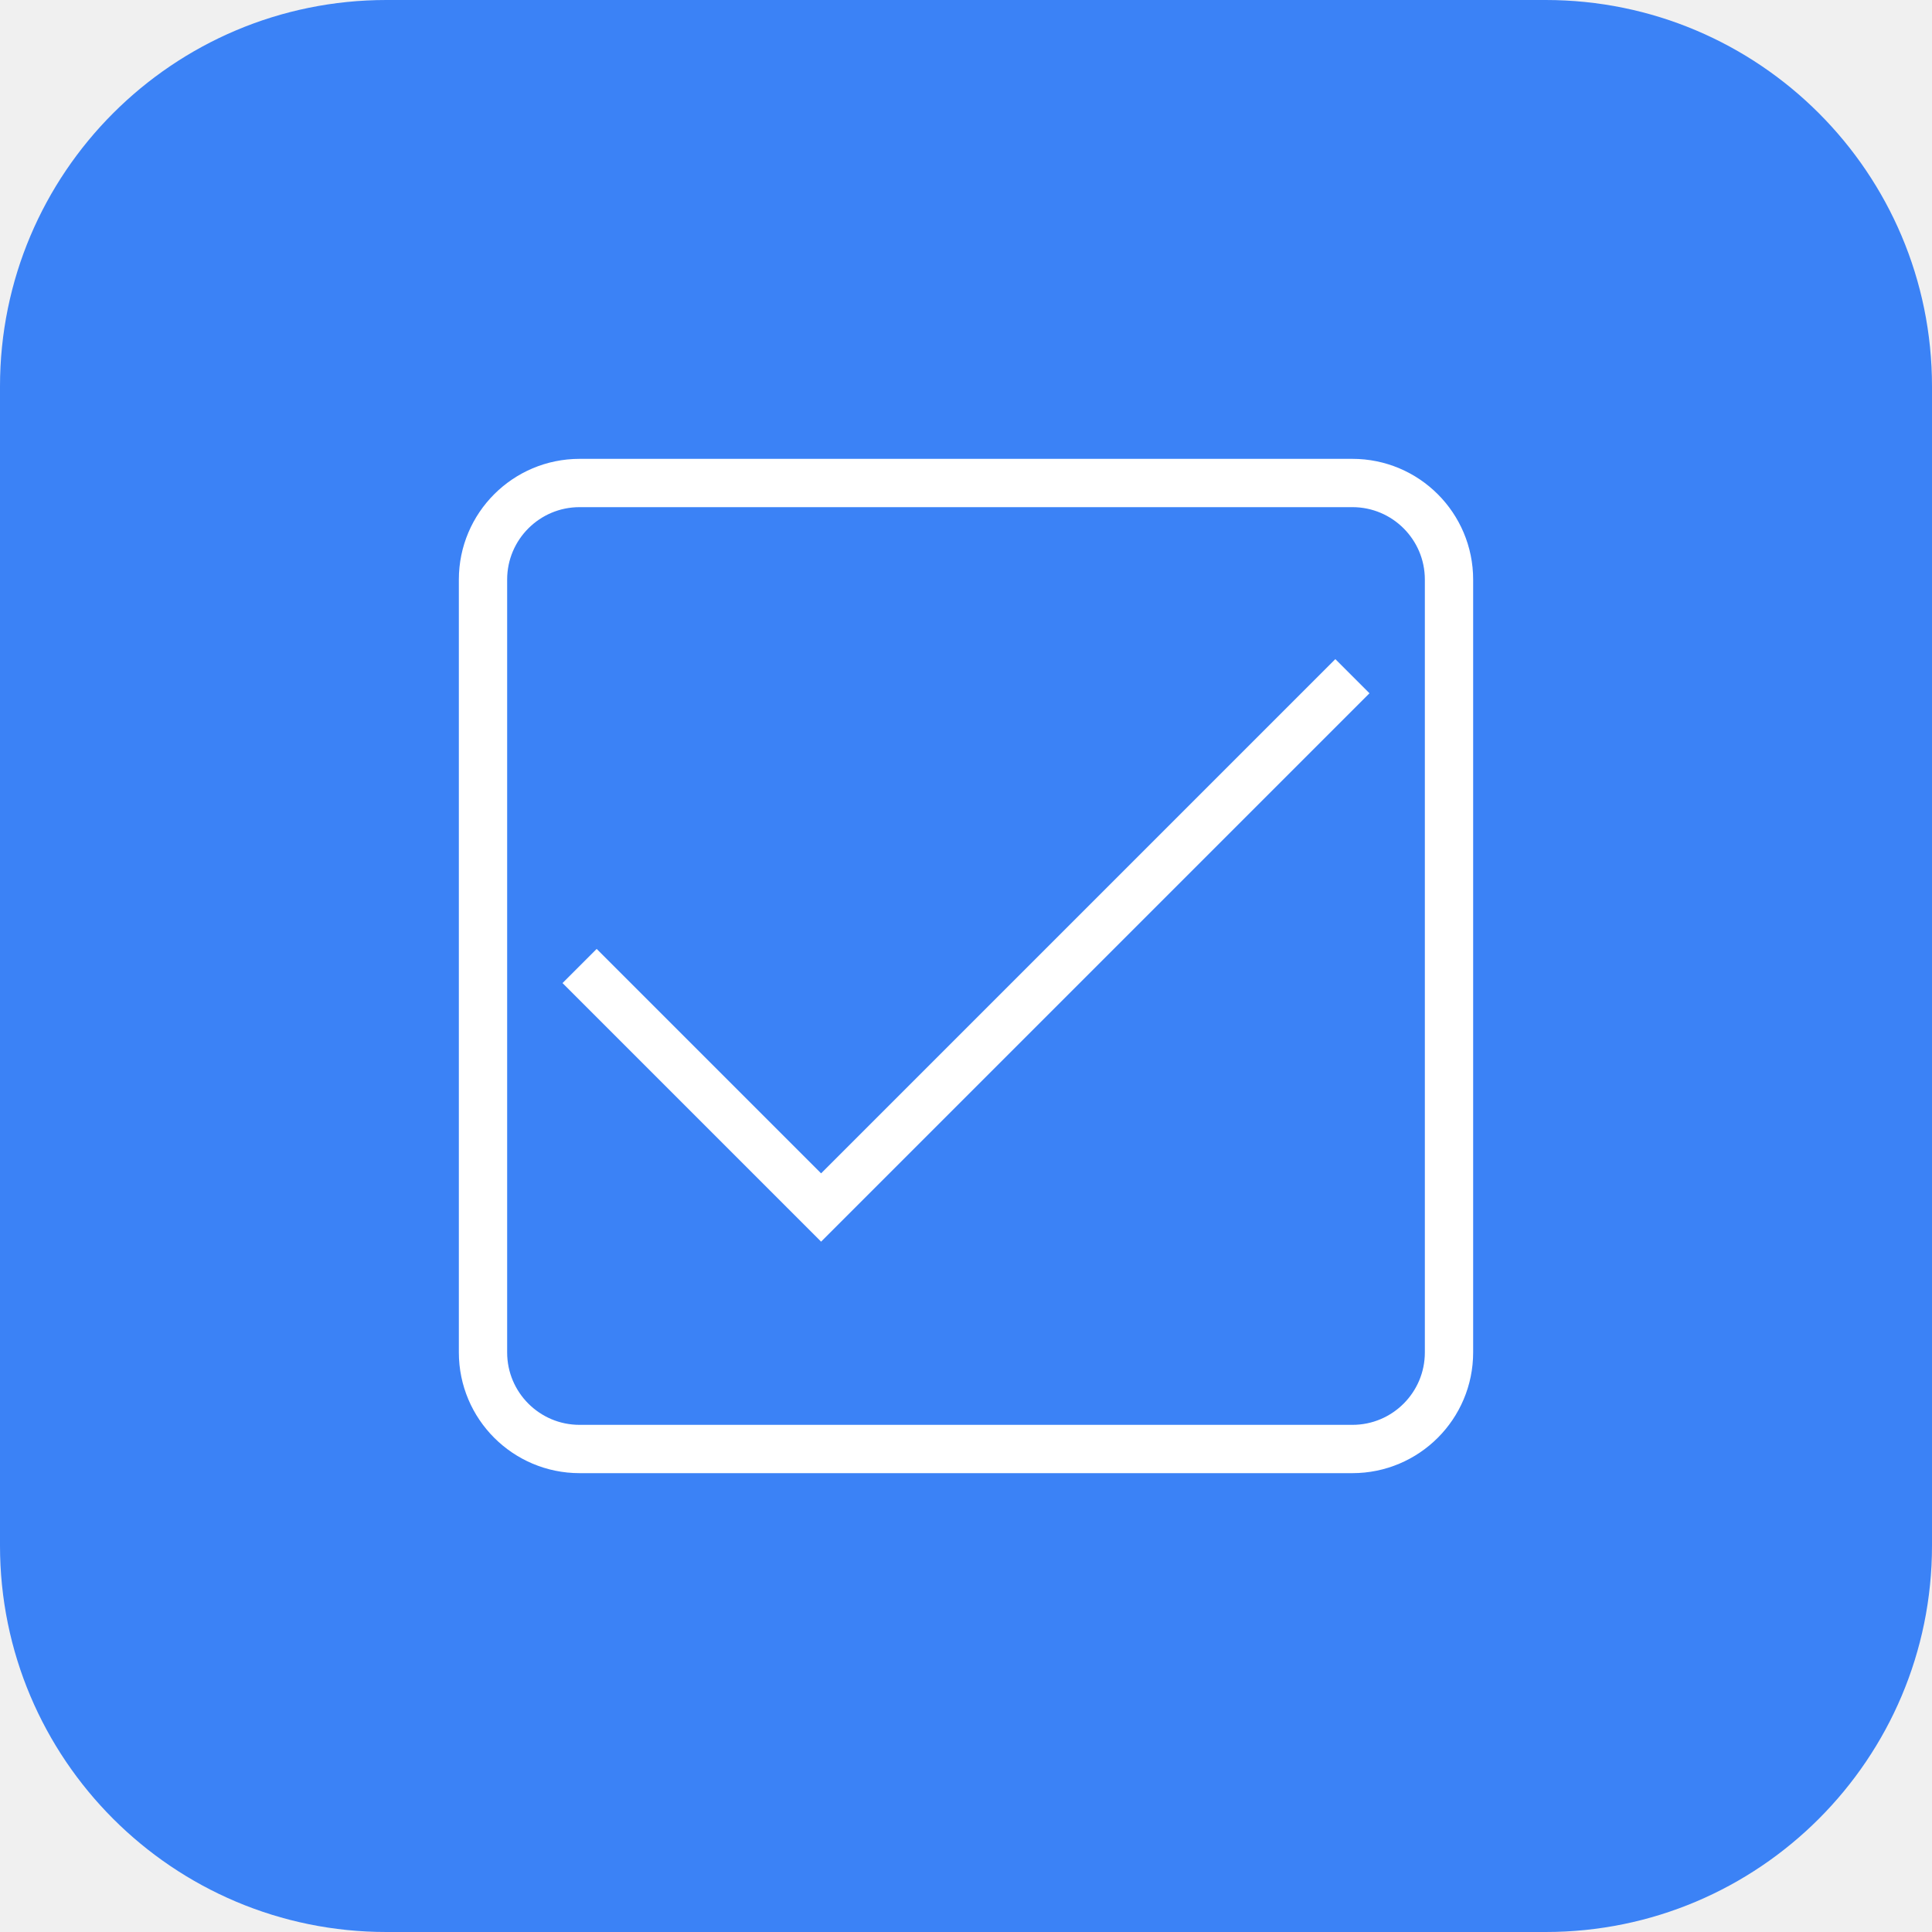
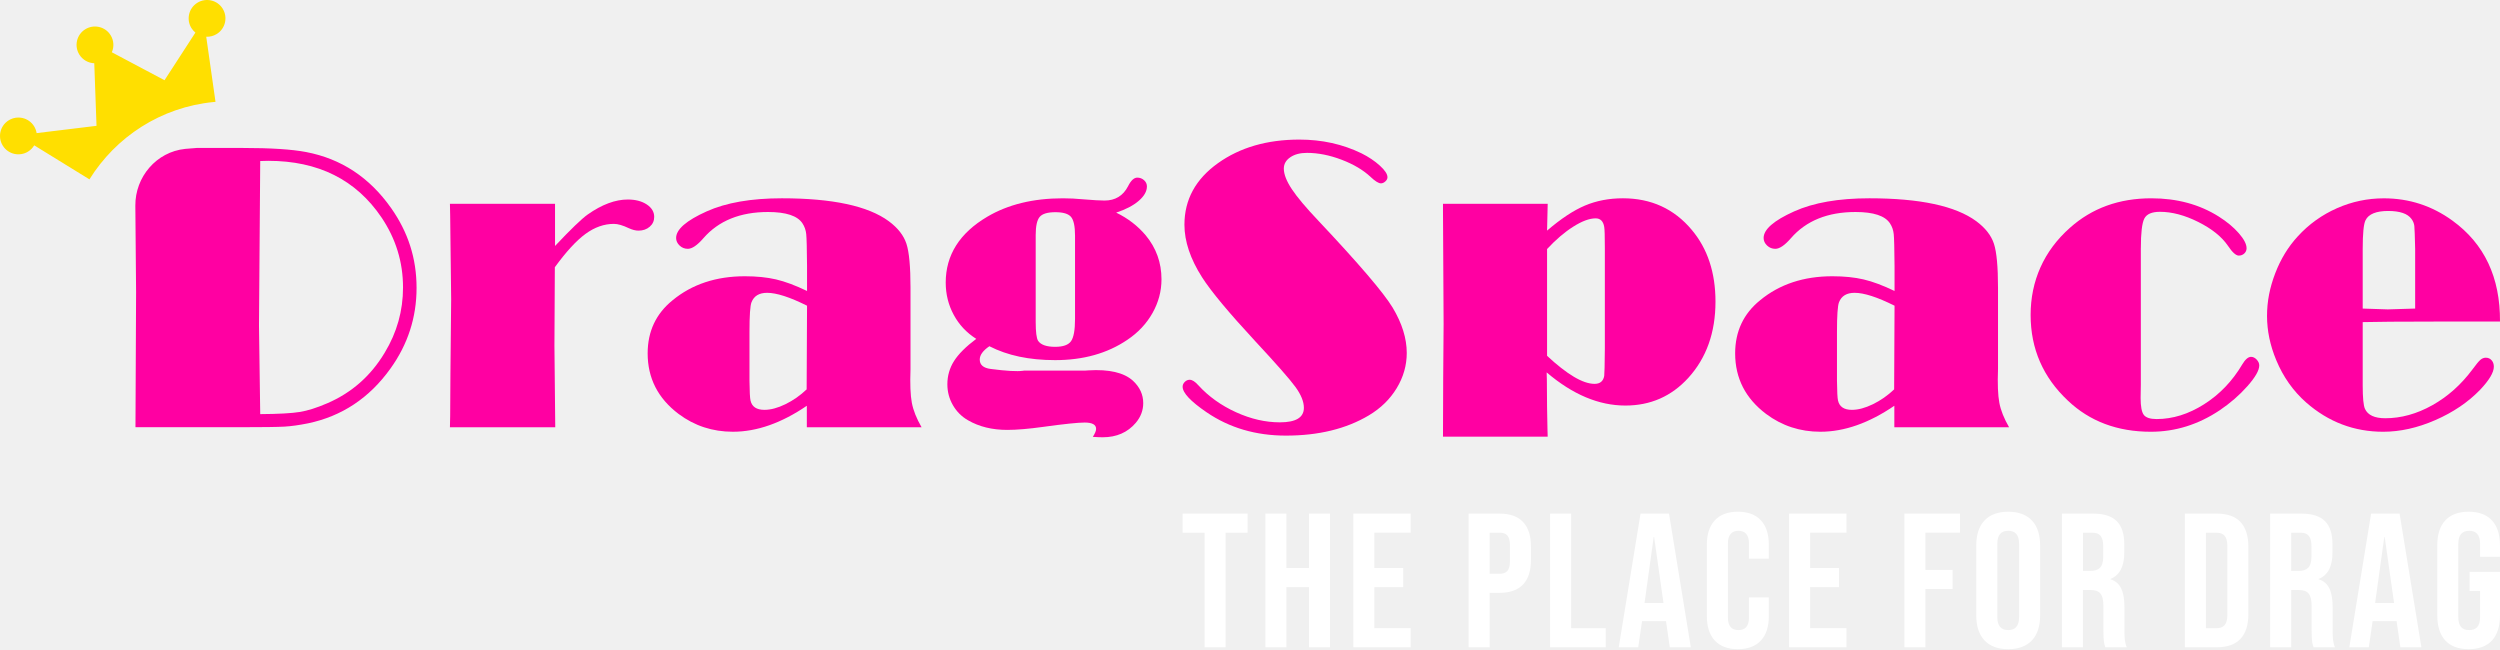
- <svg xmlns="http://www.w3.org/2000/svg" width="40" height="40" viewBox="0 0 40 40" fill="none">
-   <rect width="40" height="40" rx="8" fill="#3B82F6" />
-   <path d="M12 20L17 25L28 14" stroke="white" strokeWidth="3" strokeLinecap="round" strokeLinejoin="round" />
-   <rect x="10" y="10" width="20" height="20" rx="2" stroke="white" strokeWidth="2" />
+ <svg xmlns="http://www.w3.org/2000/svg" width="181" height="47" viewBox="0 0 181 47" fill="none">
+   <path d="M40.17 19.348L40.141 25.036L40.2 30.932H32.575L32.593 30.117L32.611 27.096L32.664 21.659L32.593 15.616L32.575 14.757H40.184V17.808C41.319 16.604 42.109 15.843 42.553 15.527C43.58 14.806 44.546 14.445 45.454 14.445C46.007 14.445 46.463 14.564 46.823 14.801C47.183 15.038 47.364 15.339 47.364 15.705C47.364 15.992 47.256 16.228 47.038 16.416C46.821 16.604 46.549 16.698 46.224 16.698C46.016 16.698 45.785 16.639 45.527 16.521C45.093 16.314 44.733 16.209 44.447 16.209C43.736 16.209 43.05 16.451 42.389 16.935C41.728 17.419 40.988 18.223 40.169 19.349L40.17 19.348Z" fill="#FF00A2" />
+   <path d="M58.43 21.067V19.259C58.42 18.005 58.401 17.235 58.371 16.948C58.341 16.662 58.252 16.406 58.103 16.178C57.747 15.626 56.915 15.349 55.608 15.349C53.587 15.349 52.027 15.982 50.928 17.245C50.482 17.759 50.106 18.015 49.798 18.015C49.571 18.015 49.372 17.937 49.204 17.779C49.036 17.62 48.951 17.437 48.951 17.23C48.951 16.608 49.688 15.967 51.162 15.305C52.566 14.673 54.38 14.356 56.606 14.356C60.264 14.356 62.846 14.909 64.349 16.016C65.002 16.5 65.427 17.043 65.625 17.645C65.823 18.248 65.921 19.309 65.921 20.83V26.711C65.881 27.797 65.913 28.614 66.017 29.162C66.121 29.71 66.356 30.3 66.722 30.933H58.414V29.377C57.505 29.999 56.602 30.468 55.708 30.784C54.813 31.1 53.931 31.258 53.06 31.258C51.587 31.258 50.277 30.828 49.13 29.969C47.637 28.843 46.89 27.382 46.89 25.585C46.89 23.995 47.493 22.711 48.701 21.734C50.108 20.578 51.85 20.001 53.93 20.001C54.781 20.001 55.534 20.078 56.187 20.23C56.841 20.383 57.589 20.662 58.43 21.067ZM58.43 22.133C57.184 21.511 56.22 21.2 55.538 21.2C54.964 21.2 54.588 21.427 54.41 21.881C54.311 22.128 54.262 22.844 54.262 24.029V27.57C54.271 28.35 54.296 28.824 54.336 28.991C54.435 29.445 54.771 29.673 55.345 29.673C55.8 29.673 56.307 29.537 56.865 29.265C57.423 28.993 57.935 28.635 58.401 28.191L58.43 22.132V22.133Z" fill="#FF00A2" />
+   <path d="M80.814 15.394C81.665 15.809 82.377 16.357 82.95 17.039C83.711 17.956 84.092 19.019 84.092 20.223C84.092 21.082 83.874 21.897 83.439 22.667C83.004 23.437 82.396 24.084 81.615 24.607C80.171 25.585 78.43 26.073 76.393 26.073C75.454 26.073 74.588 25.989 73.797 25.822C73.006 25.654 72.285 25.402 71.631 25.067C71.167 25.383 70.934 25.704 70.934 26.03C70.934 26.416 71.196 26.643 71.72 26.711C72.857 26.859 73.638 26.904 74.064 26.844L74.153 26.83H78.588L78.81 26.815C80.294 26.726 81.361 26.973 82.014 27.555C82.518 28.019 82.77 28.563 82.77 29.185C82.77 29.708 82.592 30.182 82.236 30.607C81.643 31.307 80.842 31.659 79.833 31.659C79.645 31.659 79.408 31.648 79.121 31.629C79.279 31.382 79.358 31.19 79.358 31.051C79.358 30.745 79.081 30.592 78.528 30.592C78.053 30.592 77.059 30.695 75.546 30.903C74.488 31.051 73.612 31.125 72.921 31.125C71.833 31.125 70.889 30.893 70.087 30.429C69.623 30.163 69.257 29.798 68.99 29.333C68.723 28.869 68.589 28.365 68.589 27.822C68.589 27.21 68.75 26.65 69.071 26.141C69.392 25.633 69.929 25.096 70.681 24.534C69.978 24.089 69.435 23.509 69.049 22.793C68.663 22.077 68.47 21.299 68.47 20.46C68.47 18.465 69.474 16.875 71.481 15.69C72.985 14.802 74.809 14.357 76.955 14.357C77.43 14.357 77.924 14.382 78.439 14.431C79.141 14.49 79.65 14.52 79.966 14.52C80.747 14.52 81.316 14.174 81.672 13.482C81.879 13.067 82.103 12.86 82.34 12.86C82.528 12.86 82.69 12.922 82.829 13.045C82.967 13.169 83.037 13.319 83.037 13.497C83.037 13.853 82.838 14.201 82.443 14.542C82.048 14.882 81.504 15.167 80.811 15.393L80.814 15.394ZM74.984 17.023V23.288C74.984 24.039 75.043 24.503 75.162 24.68C75.36 24.967 75.77 25.11 76.393 25.11C76.967 25.11 77.35 24.974 77.543 24.703C77.735 24.431 77.832 23.896 77.832 23.095V17.052C77.832 16.38 77.735 15.931 77.543 15.704C77.35 15.476 76.972 15.363 76.408 15.363C75.844 15.363 75.466 15.476 75.273 15.704C75.081 15.931 74.984 16.37 74.984 17.022V17.023Z" fill="#FF00A2" />
+   <path d="M86.139 27.496C86.317 27.496 86.525 27.629 86.762 27.896C87.504 28.706 88.411 29.355 89.484 29.844C90.557 30.333 91.618 30.577 92.665 30.577C93.823 30.577 94.401 30.227 94.401 29.525C94.401 29.08 94.198 28.579 93.794 28.021C93.388 27.463 92.419 26.359 90.886 24.711C88.957 22.627 87.671 21.083 87.029 20.075C86.178 18.742 85.753 17.473 85.753 16.268C85.753 14.451 86.564 12.965 88.186 11.81C89.778 10.675 91.741 10.106 94.075 10.106C95.707 10.106 97.205 10.437 98.569 11.099C99.083 11.356 99.526 11.652 99.897 11.988C100.268 12.323 100.453 12.605 100.453 12.832C100.453 12.941 100.401 13.041 100.298 13.135C100.194 13.229 100.087 13.275 99.979 13.275C99.811 13.275 99.564 13.122 99.238 12.816C98.704 12.312 98.001 11.895 97.132 11.564C96.262 11.233 95.426 11.068 94.625 11.068C94.131 11.068 93.728 11.174 93.416 11.387C93.104 11.599 92.949 11.873 92.949 12.209C92.949 12.614 93.141 13.109 93.526 13.691C93.911 14.274 94.564 15.049 95.484 16.017C98.393 19.107 100.173 21.191 100.825 22.267C101.507 23.403 101.849 24.498 101.849 25.555C101.849 26.453 101.606 27.303 101.122 28.102C100.637 28.902 99.965 29.559 99.105 30.072C97.464 31.05 95.461 31.538 93.098 31.538C90.922 31.538 89.009 30.975 87.358 29.849C86.201 29.059 85.622 28.442 85.622 27.998C85.622 27.869 85.674 27.754 85.778 27.649C85.881 27.546 86.002 27.494 86.141 27.494L86.139 27.496Z" fill="#FF00A2" />
+   <path d="M104.473 14.757H112.053L112.008 16.697C113.007 15.838 113.922 15.233 114.753 14.882C115.583 14.532 116.498 14.356 117.497 14.356C119.543 14.356 121.205 15.117 122.48 16.638C123.627 18 124.201 19.734 124.201 21.837C124.201 24.079 123.543 25.921 122.229 27.363C121.012 28.695 119.494 29.362 117.674 29.362C116.715 29.362 115.761 29.162 114.811 28.762C113.862 28.362 112.917 27.762 111.978 26.962L111.993 27.51L112.007 29.451L112.037 31.066L112.052 31.614H104.472L104.487 27.392L104.517 23.467L104.472 15.276V14.758L104.473 14.757ZM112.008 18.03V25.762C112.73 26.434 113.378 26.94 113.951 27.28C114.524 27.621 115.024 27.791 115.449 27.791C115.844 27.791 116.077 27.599 116.146 27.214C116.166 27.085 116.18 26.419 116.191 25.214V17.971C116.191 17.112 116.176 16.598 116.146 16.431C116.077 16.016 115.869 15.809 115.523 15.809C115.078 15.809 114.539 16.008 113.906 16.409C113.273 16.809 112.64 17.35 112.007 18.031L112.008 18.03Z" fill="#FF00A2" />
+   <path d="M137.165 21.067V19.259C137.155 18.005 137.136 17.235 137.106 16.948C137.077 16.662 136.988 16.406 136.839 16.178C136.482 15.626 135.65 15.349 134.343 15.349C132.322 15.349 130.762 15.982 129.663 17.245C129.218 17.759 128.841 18.015 128.533 18.015C128.306 18.015 128.107 17.937 127.939 17.779C127.771 17.62 127.686 17.437 127.686 17.23C127.686 16.608 128.423 15.967 129.897 15.305C131.301 14.673 133.116 14.356 135.341 14.356C138.999 14.356 141.581 14.909 143.084 16.016C143.737 16.5 144.162 17.043 144.36 17.645C144.558 18.248 144.656 19.309 144.656 20.83V26.711C144.616 27.797 144.649 28.614 144.752 29.162C144.856 29.71 145.091 30.3 145.457 30.933H137.15V29.377C136.24 29.999 135.337 30.468 134.443 30.784C133.548 31.1 132.666 31.258 131.796 31.258C130.322 31.258 129.012 30.828 127.865 29.969C126.372 28.843 125.625 27.382 125.625 25.585C125.625 23.995 126.229 22.711 127.437 21.734C128.843 20.578 130.585 20.001 132.665 20.001C133.516 20.001 134.269 20.078 134.922 20.23C135.576 20.383 136.324 20.662 137.165 21.067ZM137.165 22.133C135.919 21.511 134.955 21.2 134.273 21.2C133.699 21.2 133.323 21.427 133.145 21.881C133.046 22.128 132.997 22.844 132.997 24.029V27.57C133.006 28.35 133.031 28.824 133.071 28.991C133.17 29.445 133.506 29.673 134.08 29.673C134.535 29.673 135.042 29.537 135.6 29.265C136.158 28.993 136.67 28.635 137.136 28.191L137.165 22.132V22.133Z" fill="#FF00A2" />
+   <path d="M154.996 17.971V27.865L154.981 28.814C154.981 29.427 155.058 29.834 155.21 30.036C155.364 30.238 155.672 30.34 156.138 30.34C157.304 30.34 158.452 29.982 159.58 29.266C160.707 28.55 161.626 27.59 162.339 26.385C162.557 26.019 162.77 25.836 162.977 25.836C163.125 25.836 163.261 25.903 163.385 26.036C163.509 26.169 163.57 26.31 163.57 26.459C163.57 26.814 163.283 27.315 162.71 27.962C162.136 28.61 161.469 29.189 160.708 29.703C159.156 30.74 157.494 31.259 155.724 31.259C153.302 31.259 151.299 30.508 149.717 29.007C147.917 27.318 147.017 25.249 147.017 22.801C147.017 20.352 147.967 18.17 149.866 16.491C151.458 15.069 153.42 14.357 155.755 14.357C157.614 14.357 159.241 14.797 160.635 15.676C161.228 16.051 161.712 16.453 162.088 16.883C162.464 17.313 162.652 17.675 162.652 17.972C162.652 18.12 162.597 18.245 162.489 18.35C162.38 18.453 162.247 18.505 162.088 18.505C161.881 18.505 161.619 18.268 161.302 17.794C160.848 17.132 160.13 16.558 159.151 16.069C158.172 15.579 157.247 15.335 156.377 15.335C155.794 15.335 155.418 15.498 155.249 15.824C155.081 16.151 154.998 16.866 154.998 17.973L154.996 17.971Z" fill="#FF00A2" />
+   <path d="M171.06 23.319V27.911C171.06 28.8 171.114 29.362 171.223 29.6C171.43 30.054 171.92 30.281 172.691 30.281C173.838 30.281 174.973 29.968 176.096 29.34C177.217 28.713 178.189 27.846 179.01 26.741C179.277 26.375 179.471 26.143 179.589 26.044C179.708 25.946 179.836 25.897 179.975 25.897C180.144 25.897 180.281 25.959 180.391 26.081C180.499 26.205 180.554 26.361 180.554 26.548C180.554 26.963 180.222 27.521 179.559 28.222C178.689 29.121 177.609 29.852 176.319 30.415C175.028 30.978 173.769 31.259 172.544 31.259C170.438 31.259 168.578 30.553 166.967 29.141C166.027 28.312 165.305 27.29 164.8 26.075C164.355 25.008 164.133 23.942 164.133 22.876C164.133 21.81 164.331 20.819 164.726 19.787C165.122 18.756 165.666 17.865 166.358 17.114C167.159 16.235 168.109 15.554 169.207 15.07C170.284 14.596 171.412 14.359 172.589 14.359C174.418 14.359 176.075 14.897 177.558 15.974C179.872 17.653 181.019 20.087 181 23.277H177.543L173.094 23.292L171.062 23.321L171.06 23.319ZM174.857 22.34V18.025C174.837 17.098 174.817 16.545 174.798 16.362C174.778 16.18 174.709 16.009 174.59 15.851C174.314 15.467 173.75 15.274 172.899 15.274C172.048 15.274 171.485 15.496 171.267 15.94C171.128 16.206 171.06 16.901 171.06 18.025V22.34L172.87 22.4L174.857 22.34Z" fill="#FF00A2" />
+   <path d="M87.212 38.568H85.62V37.185H90.326V38.568H88.734V46.862H87.211V38.568H87.212Z" fill="white" />
+   <path d="M91.614 37.185H93.136V41.125H94.77V37.185H96.293V46.862H94.77V42.507H93.136V46.862H91.614V37.185Z" fill="white" />
+   <path d="M97.982 37.185H102.134V38.567H99.504V41.125H101.594V42.507H99.504V45.479H102.134V46.861H97.982V37.185V37.185Z" fill="white" />
+   <path d="M106.329 37.185H108.572C110.095 37.185 110.842 38.029 110.842 39.577V40.531C110.842 42.079 110.095 42.922 108.572 42.922H107.852V46.862H106.329V37.185ZM108.572 41.54C109.056 41.54 109.32 41.319 109.32 40.628V39.481C109.32 38.789 109.057 38.568 108.572 38.568H107.852V41.54H108.572Z" fill="white" />
+   <path d="M112.226 37.185H113.749V45.48H116.254V46.862H112.226V37.185Z" fill="white" />
+   <path d="M118.774 37.185H120.836L122.415 46.862H120.892L120.615 44.94V44.968H118.885L118.608 46.862H117.197L118.775 37.185H118.774ZM120.436 43.655L119.757 38.873H119.729L119.065 43.655H120.435H120.436Z" fill="white" />
+   <path d="M123.577 44.622V39.424C123.577 37.931 124.352 37.047 125.82 37.047C127.288 37.047 128.063 37.931 128.063 39.424V40.448H126.624V39.328C126.624 38.692 126.319 38.43 125.863 38.43C125.407 38.43 125.102 38.692 125.102 39.328V44.733C125.102 45.369 125.407 45.618 125.863 45.618C126.319 45.618 126.624 45.369 126.624 44.733V43.254H128.063V44.623C128.063 46.116 127.288 47.001 125.82 47.001C124.352 47.001 123.577 46.116 123.577 44.623V44.622Z" fill="white" />
+   <path d="M129.53 37.185H133.683V38.567H131.053V41.125H133.143V42.507H131.053V45.479H133.683V46.861H129.53V37.185V37.185Z" fill="white" />
+   <path d="M137.877 37.185H141.906V38.567H139.4V41.263H141.366V42.645H139.4V46.861H137.877V37.185V37.185Z" fill="white" />
+   <path d="M143.082 44.568V39.481C143.082 37.932 143.899 37.048 145.394 37.048C146.889 37.048 147.705 37.932 147.705 39.481V44.568C147.705 46.116 146.889 47.001 145.394 47.001C143.899 47.001 143.082 46.116 143.082 44.568ZM146.183 44.664V39.383C146.183 38.691 145.879 38.429 145.395 38.429C144.91 38.429 144.605 38.691 144.605 39.383V44.664C144.605 45.355 144.91 45.618 145.395 45.618C145.88 45.618 146.183 45.355 146.183 44.664Z" fill="white" />
+   <path d="M149.284 37.185H151.541C153.119 37.185 153.797 37.919 153.797 39.411V40.006C153.797 41.001 153.478 41.637 152.8 41.914V41.941C153.561 42.176 153.811 42.895 153.811 43.987V45.687C153.811 46.157 153.825 46.502 153.976 46.862H152.426C152.343 46.613 152.287 46.461 152.287 45.673V43.904C152.287 43.005 152.024 42.715 151.332 42.715H150.806V46.862H149.283V37.185H149.284ZM151.361 41.332C151.928 41.332 152.274 41.084 152.274 40.309V39.563C152.274 38.872 152.039 38.568 151.499 38.568H150.807V41.332H151.361Z" fill="white" />
+   <path d="M158.186 37.185H160.511C162.034 37.185 162.781 38.029 162.781 39.577V44.471C162.781 46.019 162.033 46.862 160.511 46.862H158.186V37.185ZM160.483 45.48C160.967 45.48 161.258 45.231 161.258 44.54V39.508C161.258 38.817 160.967 38.568 160.483 38.568H159.708V45.48H160.483Z" fill="white" />
+   <path d="M164.359 37.185H166.616C168.194 37.185 168.871 37.919 168.871 39.411V40.006C168.871 41.001 168.553 41.637 167.875 41.914V41.941C168.635 42.176 168.885 42.895 168.885 43.987V45.687C168.885 46.157 168.899 46.502 169.051 46.862H167.501C167.417 46.613 167.362 46.461 167.362 45.673V43.904C167.362 43.005 167.099 42.715 166.406 42.715H165.881V46.862H164.358V37.185H164.359ZM166.436 41.332C167.003 41.332 167.35 41.084 167.35 40.309V39.563C167.35 38.872 167.115 38.568 166.575 38.568H165.882V41.332H166.436Z" fill="white" />
+   <path d="M171.668 37.185H173.73L175.309 46.862H173.786L173.509 44.94V44.968H171.779L171.502 46.862H170.091L171.669 37.185H171.668ZM173.33 43.655L172.651 38.873H172.623L171.959 43.655H173.329H173.33Z" fill="white" />
+   <path d="M176.458 44.568V39.481C176.458 37.932 177.233 37.048 178.728 37.048C180.223 37.048 180.998 37.932 180.998 39.481V40.31H179.558V39.384C179.558 38.692 179.254 38.43 178.77 38.43C178.286 38.43 177.98 38.692 177.98 39.384V44.678C177.98 45.369 178.285 45.618 178.77 45.618C179.255 45.618 179.558 45.369 179.558 44.678V42.784H178.798V41.402H180.999V44.568C180.999 46.116 180.224 47.001 178.729 47.001C177.234 47.001 176.459 46.116 176.459 44.568H176.458Z" fill="white" />
+   <path d="M28.319 15.067C26.756 12.845 24.704 11.492 22.163 11.008C21.135 10.81 19.602 10.712 17.565 10.712H14.242L13.447 10.776C13.433 10.777 13.419 10.778 13.405 10.78C11.326 10.994 9.781 12.808 9.799 14.896L9.853 21.155L9.808 30.931H17.343C19.024 30.931 20.112 30.916 20.606 30.887C21.101 30.857 21.664 30.778 22.298 30.65C24.75 30.137 26.738 28.818 28.261 26.695C29.526 24.937 30.159 22.987 30.159 20.843C30.159 18.7 29.546 16.814 28.32 15.067H28.319ZM27.859 25.524C26.85 27.213 25.461 28.437 23.691 29.198C22.939 29.524 22.274 29.734 21.696 29.827C21.117 29.922 20.166 29.973 18.84 29.983L18.751 23.568L18.84 11.659L19.418 11.644C23.042 11.644 25.777 13.012 27.624 15.747C28.661 17.288 29.179 18.976 29.179 20.813C29.179 22.502 28.738 24.071 27.859 25.523V25.524Z" fill="#FF00A2" />
+   <path d="M16.122 0.626C15.733 0.002 14.911 -0.187 14.286 0.202C13.661 0.591 13.471 1.412 13.861 2.036C13.94 2.163 14.038 2.27 14.147 2.36L11.911 5.809L8.097 3.784C8.267 3.395 8.249 2.933 8.007 2.545C7.617 1.922 6.795 1.732 6.17 2.121C5.546 2.51 5.356 3.331 5.746 3.955C5.988 4.343 6.399 4.563 6.825 4.58L6.988 9.11L2.651 9.637C2.624 9.464 2.563 9.295 2.465 9.137C2.075 8.513 1.253 8.324 0.628 8.713C0.003 9.102 -0.187 9.923 0.202 10.547C0.591 11.171 1.413 11.36 2.038 10.971C2.225 10.855 2.372 10.7 2.477 10.522L6.475 12.986C8.375 9.927 11.63 7.754 15.486 7.384C15.525 7.38 15.564 7.379 15.603 7.375L14.931 2.66C15.191 2.672 15.458 2.608 15.696 2.46C16.32 2.071 16.51 1.25 16.12 0.626H16.122Z" fill="#FFDF00" />
</svg>
